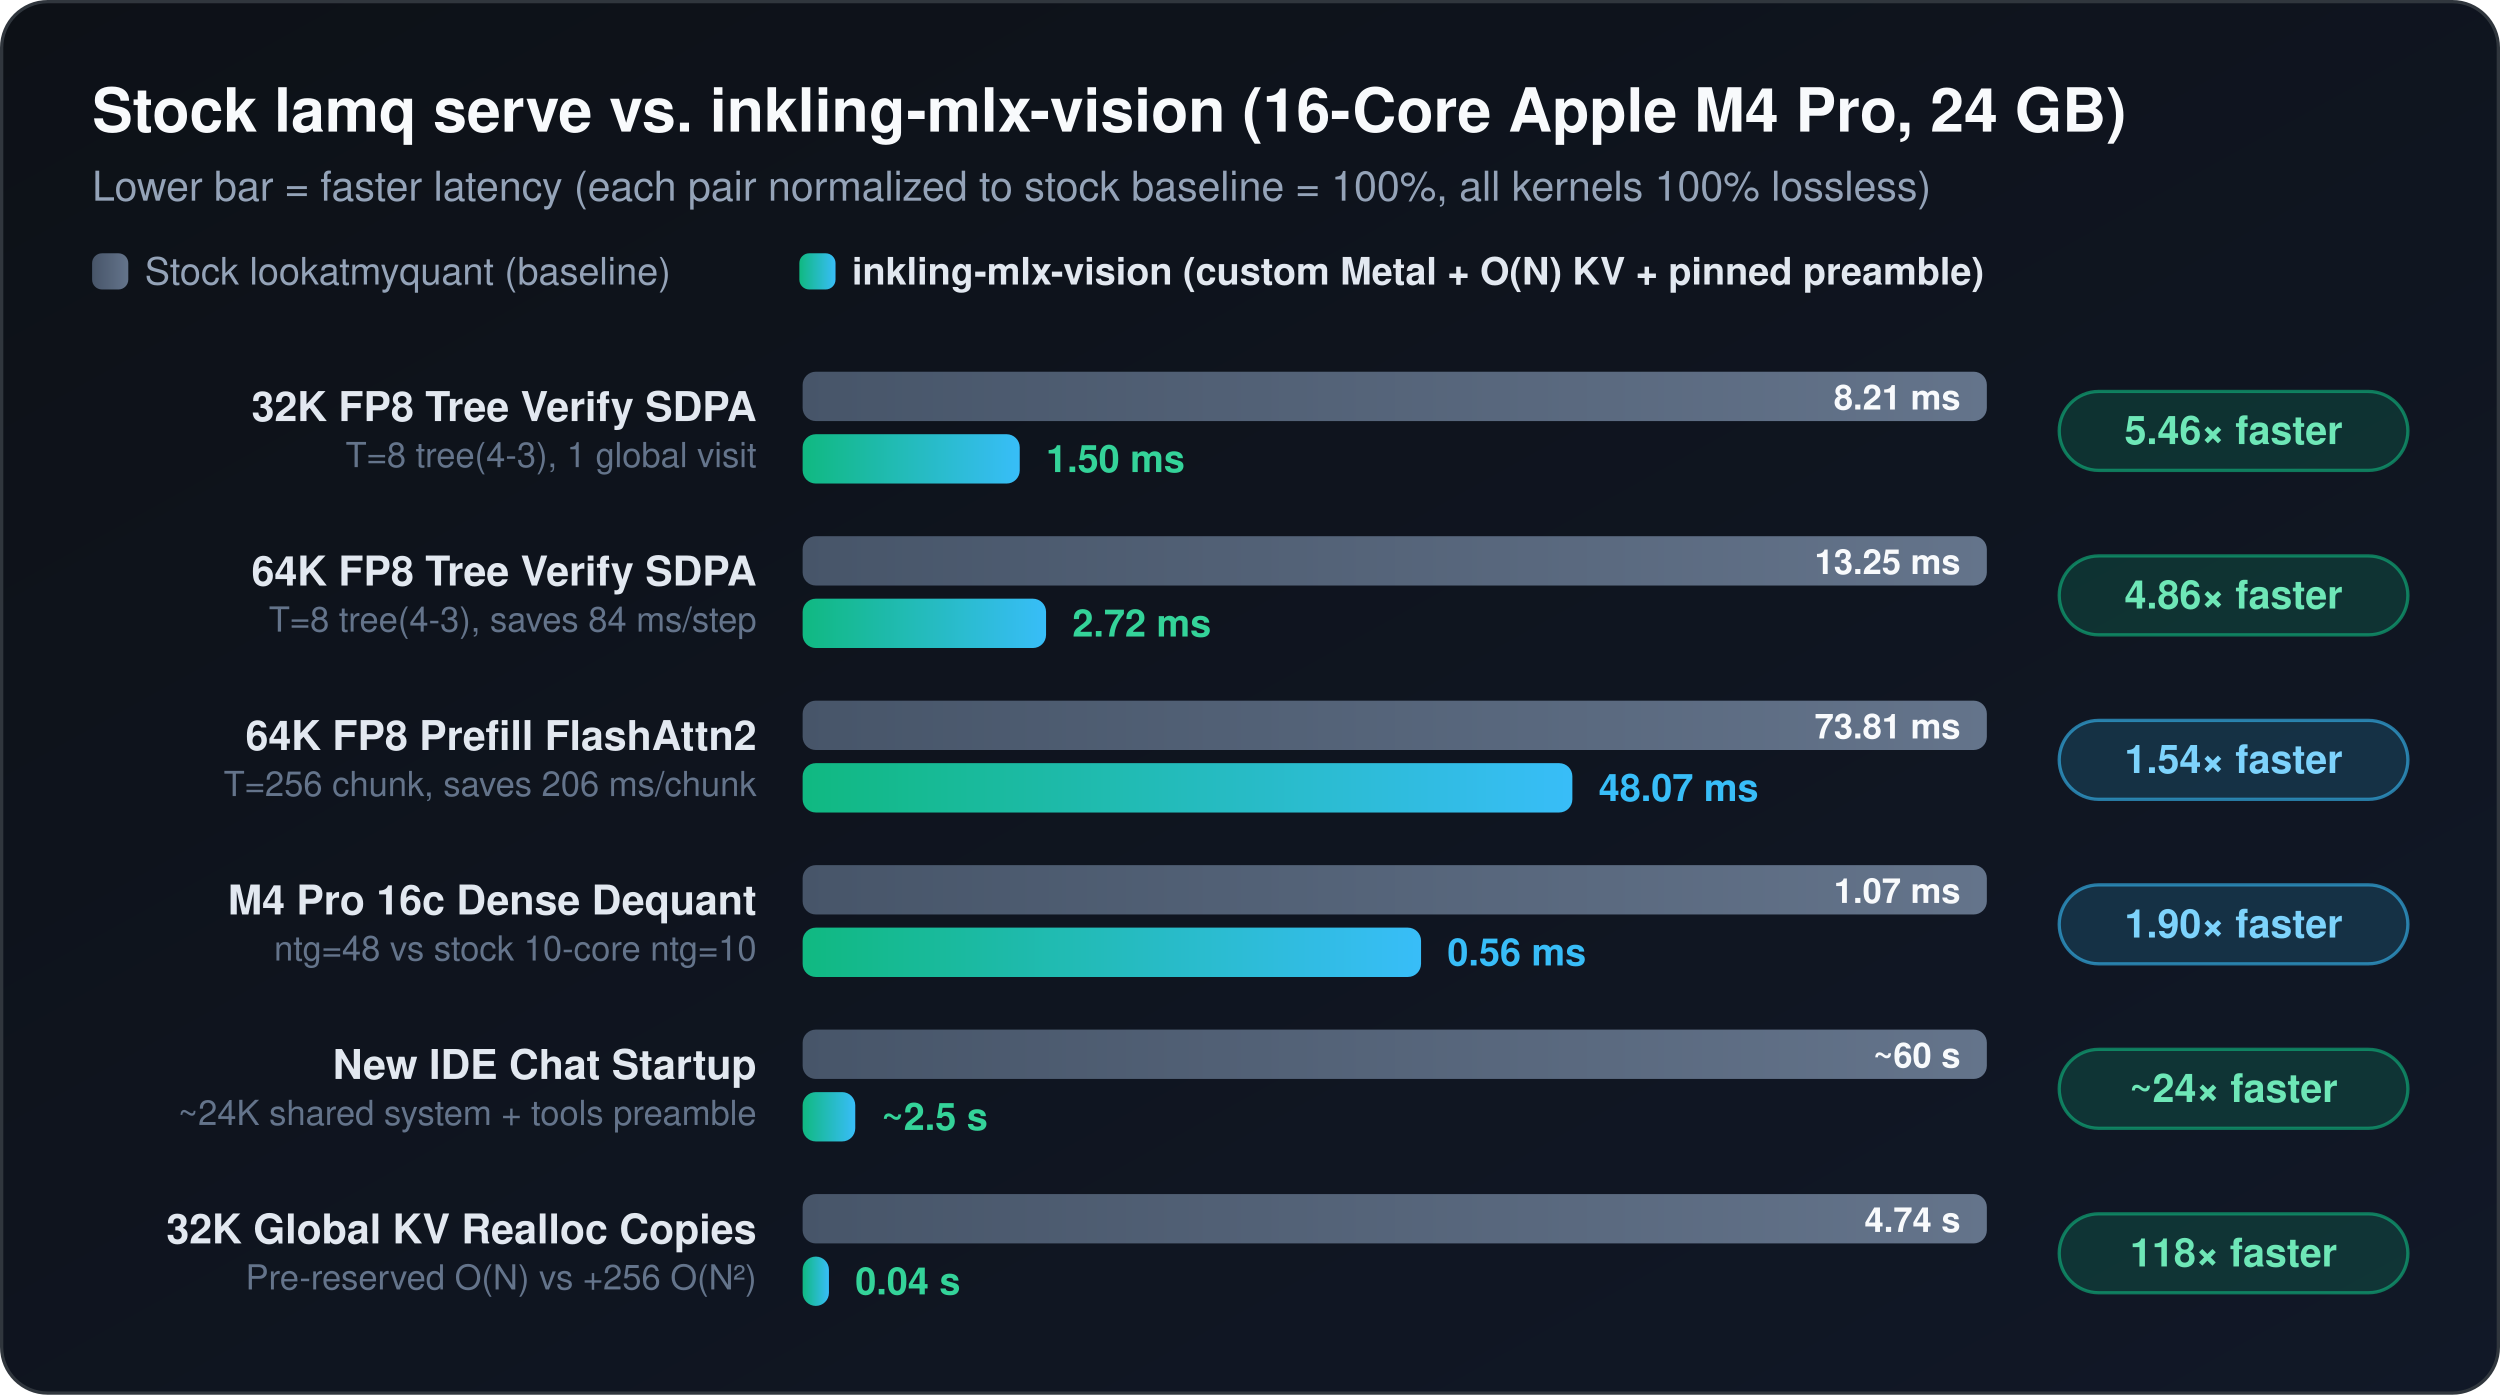
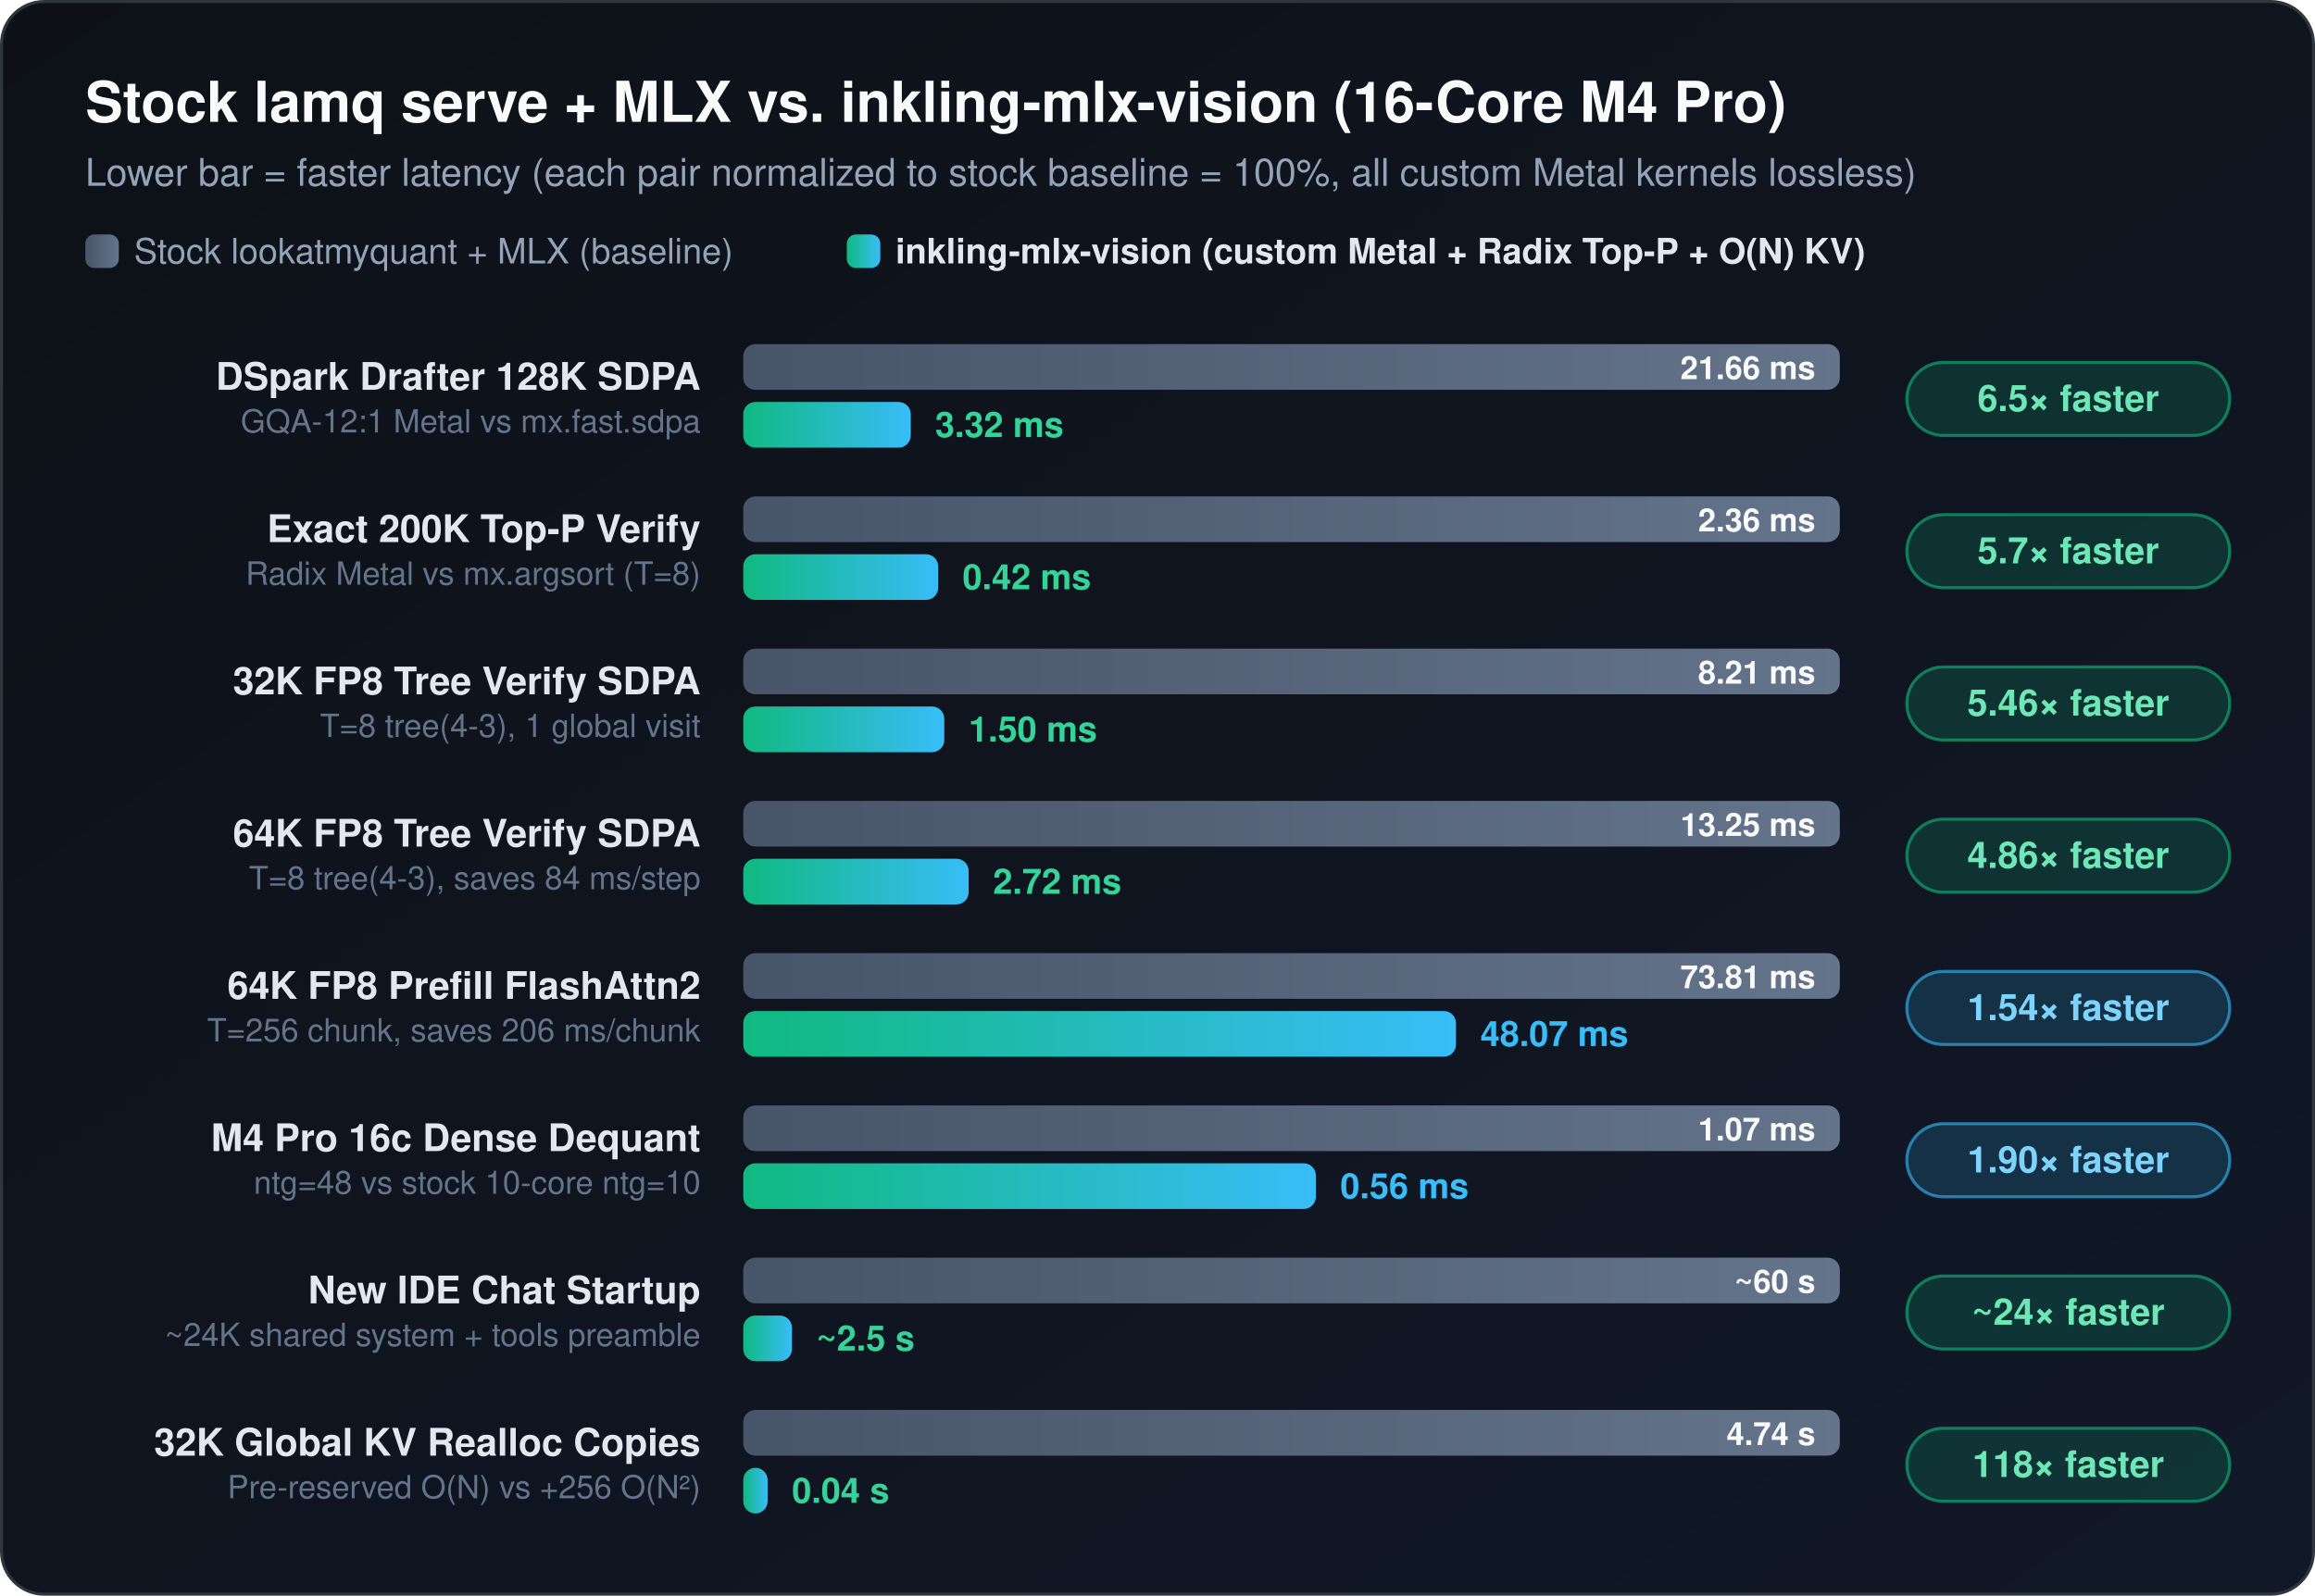
- <svg xmlns="http://www.w3.org/2000/svg" width="760" height="424" viewBox="0 0 760 424" role="img" aria-label="Before vs After Speedups on Apple M4 Pro 16-Core">
+ <svg xmlns="http://www.w3.org/2000/svg" width="760" height="524" viewBox="0 0 760 524" role="img" aria-label="Before vs After Speedups on Apple M4 Pro 16-Core">
  <defs>
    <linearGradient id="bg2" x1="0" y1="0" x2="1" y2="1">
      <stop offset="0%" stop-color="#0d1117" />
      <stop offset="100%" stop-color="#111827" />
    </linearGradient>
    <linearGradient id="stockBar" x1="0" y1="0" x2="1" y2="0">
      <stop offset="0%" stop-color="#475569" />
      <stop offset="100%" stop-color="#64748b" />
    </linearGradient>
    <linearGradient id="fastBar" x1="0" y1="0" x2="1" y2="0">
      <stop offset="0%" stop-color="#10b981" />
      <stop offset="100%" stop-color="#38bdf8" />
    </linearGradient>
  </defs>
-   <rect x="0.5" y="0.5" width="759" height="423" rx="14" fill="url(#bg2)" stroke="#30363d" stroke-width="1" />
+   <rect x="0.5" y="0.5" width="759" height="523" rx="14" fill="url(#bg2)" stroke="#30363d" stroke-width="1" />
  <text x="28" y="40" fill="#f8fafc" font-family="-apple-system, BlinkMacSystemFont, 'Segoe UI', Helvetica, Arial, sans-serif" font-size="18.5" font-weight="700">
-     Stock lamq serve vs. inkling-mlx-vision (16-Core Apple M4 Pro, 24 GB)
+     Stock lamq serve + MLX vs. inkling-mlx-vision (16-Core M4 Pro)
  </text>
  <text x="28" y="61" fill="#94a3b8" font-family="-apple-system, BlinkMacSystemFont, 'Segoe UI', Helvetica, Arial, sans-serif" font-size="12.5">
-     Lower bar = faster latency (each pair normalized to stock baseline = 100%, all kernels 100% lossless)
+     Lower bar = faster latency (each pair normalized to stock baseline = 100%, all custom Metal kernels lossless)
  </text>
  <g transform="translate(28, 77)" font-family="-apple-system, BlinkMacSystemFont, 'Segoe UI', Helvetica, Arial, sans-serif" font-size="11.5">
    <rect x="0" y="0" width="11" height="11" rx="3" fill="url(#stockBar)" />
-     <text x="16" y="9.5" fill="#94a3b8">Stock lookatmyquant (baseline)</text>
-     <rect x="215" y="0" width="11" height="11" rx="3" fill="url(#fastBar)" />
-     <text x="231" y="9.5" fill="#e2e8f0" font-weight="600">inkling-mlx-vision (custom Metal + O(N) KV + pinned preamble)</text>
+     <text x="16" y="9.5" fill="#94a3b8">Stock lookatmyquant + MLX (baseline)</text>
+     <rect x="250" y="0" width="11" height="11" rx="3" fill="url(#fastBar)" />
+     <text x="266" y="9.5" fill="#e2e8f0" font-weight="600">inkling-mlx-vision (custom Metal + Radix Top-P + O(N) KV)</text>
  </g>
  <g font-family="-apple-system, BlinkMacSystemFont, 'Segoe UI', Helvetica, Arial, sans-serif">
-     <text x="230" y="128" text-anchor="end" fill="#e2e8f0" font-size="12.5" font-weight="600">32K FP8 Tree Verify SDPA</text>
-     <text x="230" y="142" text-anchor="end" fill="#64748b" font-size="10.5">T=8 tree(4-3), 1 global visit</text>
+     <text x="230" y="128" text-anchor="end" fill="#e2e8f0" font-size="12.5" font-weight="600">DSpark Drafter 128K SDPA</text>
+     <text x="230" y="142" text-anchor="end" fill="#64748b" font-size="10.5">GQA-12:1 Metal vs mx.fast.sdpa</text>
    <rect x="244" y="113" width="360" height="15" rx="4" fill="url(#stockBar)" />
-     <text x="596" y="124.5" text-anchor="end" fill="#f8fafc" font-size="10.5" font-weight="600">8.21 ms</text>
-     <rect x="244" y="132" width="66" height="15" rx="4" fill="url(#fastBar)" />
-     <text x="318" y="143.5" fill="#34d399" font-size="11.5" font-weight="700">1.50 ms</text>
+     <text x="596" y="124.5" text-anchor="end" fill="#f8fafc" font-size="10.5" font-weight="600">21.66 ms</text>
+     <rect x="244" y="132" width="55" height="15" rx="4" fill="url(#fastBar)" />
+     <text x="307" y="143.5" fill="#34d399" font-size="11.5" font-weight="700">3.32 ms</text>
    <rect x="626" y="119" width="106" height="24" rx="12" fill="#10b981" fill-opacity="0.18" stroke="#10b981" stroke-opacity="0.6" />
-     <text x="679" y="135" text-anchor="middle" fill="#6ee7b7" font-size="12" font-weight="700">5.46× faster</text>
-     <text x="230" y="178" text-anchor="end" fill="#e2e8f0" font-size="12.5" font-weight="600">64K FP8 Tree Verify SDPA</text>
-     <text x="230" y="192" text-anchor="end" fill="#64748b" font-size="10.5">T=8 tree(4-3), saves 84 ms/step</text>
+     <text x="679" y="135" text-anchor="middle" fill="#6ee7b7" font-size="12" font-weight="700">6.5× faster</text>
+     <text x="230" y="178" text-anchor="end" fill="#e2e8f0" font-size="12.5" font-weight="600">Exact 200K Top-P Verify</text>
+     <text x="230" y="192" text-anchor="end" fill="#64748b" font-size="10.5">Radix Metal vs mx.argsort (T=8)</text>
    <rect x="244" y="163" width="360" height="15" rx="4" fill="url(#stockBar)" />
-     <text x="596" y="174.5" text-anchor="end" fill="#f8fafc" font-size="10.5" font-weight="600">13.25 ms</text>
-     <rect x="244" y="182" width="74" height="15" rx="4" fill="url(#fastBar)" />
-     <text x="326" y="193.5" fill="#34d399" font-size="11.5" font-weight="700">2.72 ms</text>
+     <text x="596" y="174.5" text-anchor="end" fill="#f8fafc" font-size="10.5" font-weight="600">2.36 ms</text>
+     <rect x="244" y="182" width="64" height="15" rx="4" fill="url(#fastBar)" />
+     <text x="316" y="193.5" fill="#34d399" font-size="11.5" font-weight="700">0.42 ms</text>
    <rect x="626" y="169" width="106" height="24" rx="12" fill="#10b981" fill-opacity="0.18" stroke="#10b981" stroke-opacity="0.6" />
-     <text x="679" y="185" text-anchor="middle" fill="#6ee7b7" font-size="12" font-weight="700">4.86× faster</text>
-     <text x="230" y="228" text-anchor="end" fill="#e2e8f0" font-size="12.5" font-weight="600">64K FP8 Prefill FlashAttn2</text>
-     <text x="230" y="242" text-anchor="end" fill="#64748b" font-size="10.5">T=256 chunk, saves 206 ms/chunk</text>
+     <text x="679" y="185" text-anchor="middle" fill="#6ee7b7" font-size="12" font-weight="700">5.7× faster</text>
+     <text x="230" y="228" text-anchor="end" fill="#e2e8f0" font-size="12.5" font-weight="600">32K FP8 Tree Verify SDPA</text>
+     <text x="230" y="242" text-anchor="end" fill="#64748b" font-size="10.5">T=8 tree(4-3), 1 global visit</text>
    <rect x="244" y="213" width="360" height="15" rx="4" fill="url(#stockBar)" />
-     <text x="596" y="224.5" text-anchor="end" fill="#f8fafc" font-size="10.5" font-weight="600">73.81 ms</text>
-     <rect x="244" y="232" width="234" height="15" rx="4" fill="url(#fastBar)" />
-     <text x="486" y="243.5" fill="#38bdf8" font-size="11.5" font-weight="700">48.07 ms</text>
-     <rect x="626" y="219" width="106" height="24" rx="12" fill="#38bdf8" fill-opacity="0.16" stroke="#38bdf8" stroke-opacity="0.6" />
-     <text x="679" y="235" text-anchor="middle" fill="#7dd3fc" font-size="12" font-weight="700">1.54× faster</text>
-     <text x="230" y="278" text-anchor="end" fill="#e2e8f0" font-size="12.5" font-weight="600">M4 Pro 16c Dense Dequant</text>
-     <text x="230" y="292" text-anchor="end" fill="#64748b" font-size="10.5">ntg=48 vs stock 10-core ntg=10</text>
+     <text x="596" y="224.5" text-anchor="end" fill="#f8fafc" font-size="10.5" font-weight="600">8.21 ms</text>
+     <rect x="244" y="232" width="66" height="15" rx="4" fill="url(#fastBar)" />
+     <text x="318" y="243.5" fill="#34d399" font-size="11.5" font-weight="700">1.50 ms</text>
+     <rect x="626" y="219" width="106" height="24" rx="12" fill="#10b981" fill-opacity="0.18" stroke="#10b981" stroke-opacity="0.6" />
+     <text x="679" y="235" text-anchor="middle" fill="#6ee7b7" font-size="12" font-weight="700">5.46× faster</text>
+     <text x="230" y="278" text-anchor="end" fill="#e2e8f0" font-size="12.5" font-weight="600">64K FP8 Tree Verify SDPA</text>
+     <text x="230" y="292" text-anchor="end" fill="#64748b" font-size="10.5">T=8 tree(4-3), saves 84 ms/step</text>
    <rect x="244" y="263" width="360" height="15" rx="4" fill="url(#stockBar)" />
-     <text x="596" y="274.5" text-anchor="end" fill="#f8fafc" font-size="10.5" font-weight="600">1.07 ms</text>
-     <rect x="244" y="282" width="188" height="15" rx="4" fill="url(#fastBar)" />
-     <text x="440" y="293.5" fill="#38bdf8" font-size="11.5" font-weight="700">0.56 ms</text>
-     <rect x="626" y="269" width="106" height="24" rx="12" fill="#38bdf8" fill-opacity="0.16" stroke="#38bdf8" stroke-opacity="0.6" />
-     <text x="679" y="285" text-anchor="middle" fill="#7dd3fc" font-size="12" font-weight="700">1.90× faster</text>
-     <text x="230" y="328" text-anchor="end" fill="#e2e8f0" font-size="12.5" font-weight="600">New IDE Chat Startup</text>
-     <text x="230" y="342" text-anchor="end" fill="#64748b" font-size="10.5">~24K shared system + tools preamble</text>
+     <text x="596" y="274.5" text-anchor="end" fill="#f8fafc" font-size="10.5" font-weight="600">13.25 ms</text>
+     <rect x="244" y="282" width="74" height="15" rx="4" fill="url(#fastBar)" />
+     <text x="326" y="293.5" fill="#34d399" font-size="11.5" font-weight="700">2.72 ms</text>
+     <rect x="626" y="269" width="106" height="24" rx="12" fill="#10b981" fill-opacity="0.18" stroke="#10b981" stroke-opacity="0.6" />
+     <text x="679" y="285" text-anchor="middle" fill="#6ee7b7" font-size="12" font-weight="700">4.86× faster</text>
+     <text x="230" y="328" text-anchor="end" fill="#e2e8f0" font-size="12.5" font-weight="600">64K FP8 Prefill FlashAttn2</text>
+     <text x="230" y="342" text-anchor="end" fill="#64748b" font-size="10.5">T=256 chunk, saves 206 ms/chunk</text>
    <rect x="244" y="313" width="360" height="15" rx="4" fill="url(#stockBar)" />
-     <text x="596" y="324.5" text-anchor="end" fill="#f8fafc" font-size="10.5" font-weight="600">~60 s</text>
-     <rect x="244" y="332" width="16" height="15" rx="4" fill="url(#fastBar)" />
-     <text x="268" y="343.5" fill="#34d399" font-size="11.5" font-weight="700">~2.5 s</text>
-     <rect x="626" y="319" width="106" height="24" rx="12" fill="#10b981" fill-opacity="0.18" stroke="#10b981" stroke-opacity="0.6" />
-     <text x="679" y="335" text-anchor="middle" fill="#6ee7b7" font-size="12" font-weight="700">~24× faster</text>
-     <text x="230" y="378" text-anchor="end" fill="#e2e8f0" font-size="12.5" font-weight="600">32K Global KV Realloc Copies</text>
-     <text x="230" y="392" text-anchor="end" fill="#64748b" font-size="10.5">Pre-reserved O(N) vs +256 O(N²)</text>
+     <text x="596" y="324.5" text-anchor="end" fill="#f8fafc" font-size="10.5" font-weight="600">73.81 ms</text>
+     <rect x="244" y="332" width="234" height="15" rx="4" fill="url(#fastBar)" />
+     <text x="486" y="343.5" fill="#38bdf8" font-size="11.5" font-weight="700">48.07 ms</text>
+     <rect x="626" y="319" width="106" height="24" rx="12" fill="#38bdf8" fill-opacity="0.16" stroke="#38bdf8" stroke-opacity="0.6" />
+     <text x="679" y="335" text-anchor="middle" fill="#7dd3fc" font-size="12" font-weight="700">1.54× faster</text>
+     <text x="230" y="378" text-anchor="end" fill="#e2e8f0" font-size="12.5" font-weight="600">M4 Pro 16c Dense Dequant</text>
+     <text x="230" y="392" text-anchor="end" fill="#64748b" font-size="10.5">ntg=48 vs stock 10-core ntg=10</text>
    <rect x="244" y="363" width="360" height="15" rx="4" fill="url(#stockBar)" />
-     <text x="596" y="374.5" text-anchor="end" fill="#f8fafc" font-size="10.5" font-weight="600">4.74 s</text>
-     <rect x="244" y="382" width="8" height="15" rx="4" fill="url(#fastBar)" />
-     <text x="260" y="393.5" fill="#34d399" font-size="11.5" font-weight="700">0.04 s</text>
-     <rect x="626" y="369" width="106" height="24" rx="12" fill="#10b981" fill-opacity="0.18" stroke="#10b981" stroke-opacity="0.6" />
-     <text x="679" y="385" text-anchor="middle" fill="#6ee7b7" font-size="12" font-weight="700">118× faster</text>
+     <text x="596" y="374.5" text-anchor="end" fill="#f8fafc" font-size="10.5" font-weight="600">1.07 ms</text>
+     <rect x="244" y="382" width="188" height="15" rx="4" fill="url(#fastBar)" />
+     <text x="440" y="393.5" fill="#38bdf8" font-size="11.5" font-weight="700">0.56 ms</text>
+     <rect x="626" y="369" width="106" height="24" rx="12" fill="#38bdf8" fill-opacity="0.16" stroke="#38bdf8" stroke-opacity="0.6" />
+     <text x="679" y="385" text-anchor="middle" fill="#7dd3fc" font-size="12" font-weight="700">1.90× faster</text>
+     <text x="230" y="428" text-anchor="end" fill="#e2e8f0" font-size="12.5" font-weight="600">New IDE Chat Startup</text>
+     <text x="230" y="442" text-anchor="end" fill="#64748b" font-size="10.5">~24K shared system + tools preamble</text>
+     <rect x="244" y="413" width="360" height="15" rx="4" fill="url(#stockBar)" />
+     <text x="596" y="424.5" text-anchor="end" fill="#f8fafc" font-size="10.5" font-weight="600">~60 s</text>
+     <rect x="244" y="432" width="16" height="15" rx="4" fill="url(#fastBar)" />
+     <text x="268" y="443.5" fill="#34d399" font-size="11.5" font-weight="700">~2.5 s</text>
+     <rect x="626" y="419" width="106" height="24" rx="12" fill="#10b981" fill-opacity="0.18" stroke="#10b981" stroke-opacity="0.6" />
+     <text x="679" y="435" text-anchor="middle" fill="#6ee7b7" font-size="12" font-weight="700">~24× faster</text>
+     <text x="230" y="478" text-anchor="end" fill="#e2e8f0" font-size="12.5" font-weight="600">32K Global KV Realloc Copies</text>
+     <text x="230" y="492" text-anchor="end" fill="#64748b" font-size="10.5">Pre-reserved O(N) vs +256 O(N²)</text>
+     <rect x="244" y="463" width="360" height="15" rx="4" fill="url(#stockBar)" />
+     <text x="596" y="474.5" text-anchor="end" fill="#f8fafc" font-size="10.5" font-weight="600">4.74 s</text>
+     <rect x="244" y="482" width="8" height="15" rx="4" fill="url(#fastBar)" />
+     <text x="260" y="493.5" fill="#34d399" font-size="11.5" font-weight="700">0.04 s</text>
+     <rect x="626" y="469" width="106" height="24" rx="12" fill="#10b981" fill-opacity="0.18" stroke="#10b981" stroke-opacity="0.6" />
+     <text x="679" y="485" text-anchor="middle" fill="#6ee7b7" font-size="12" font-weight="700">118× faster</text>
  </g>
</svg>
